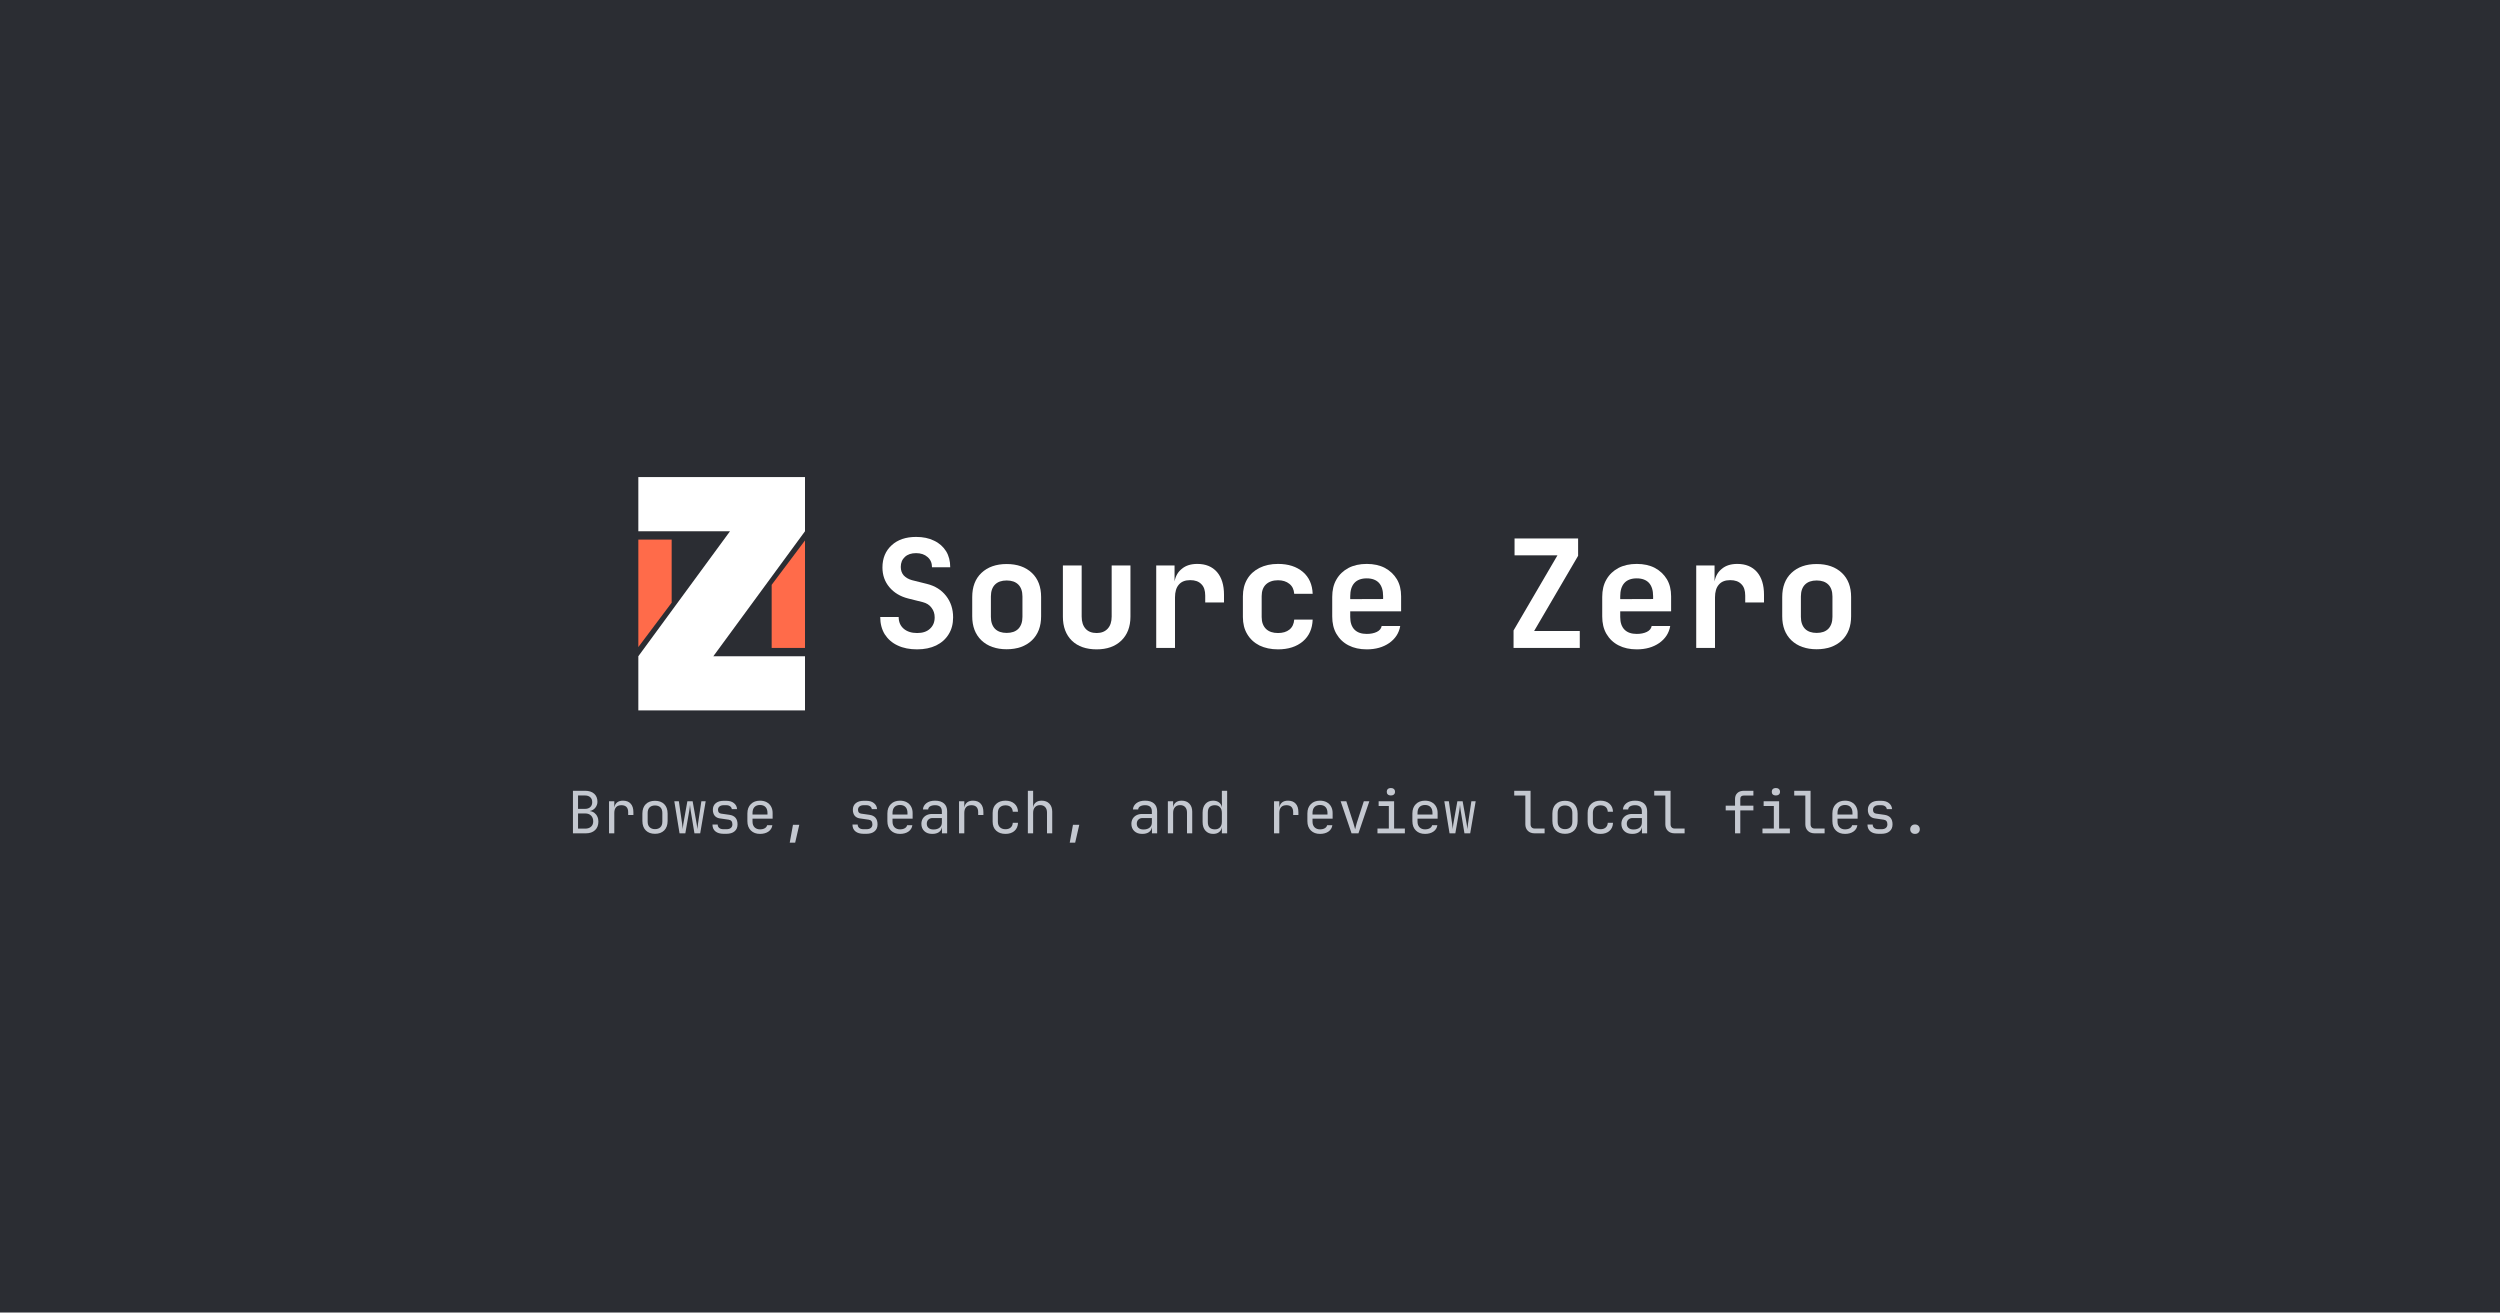
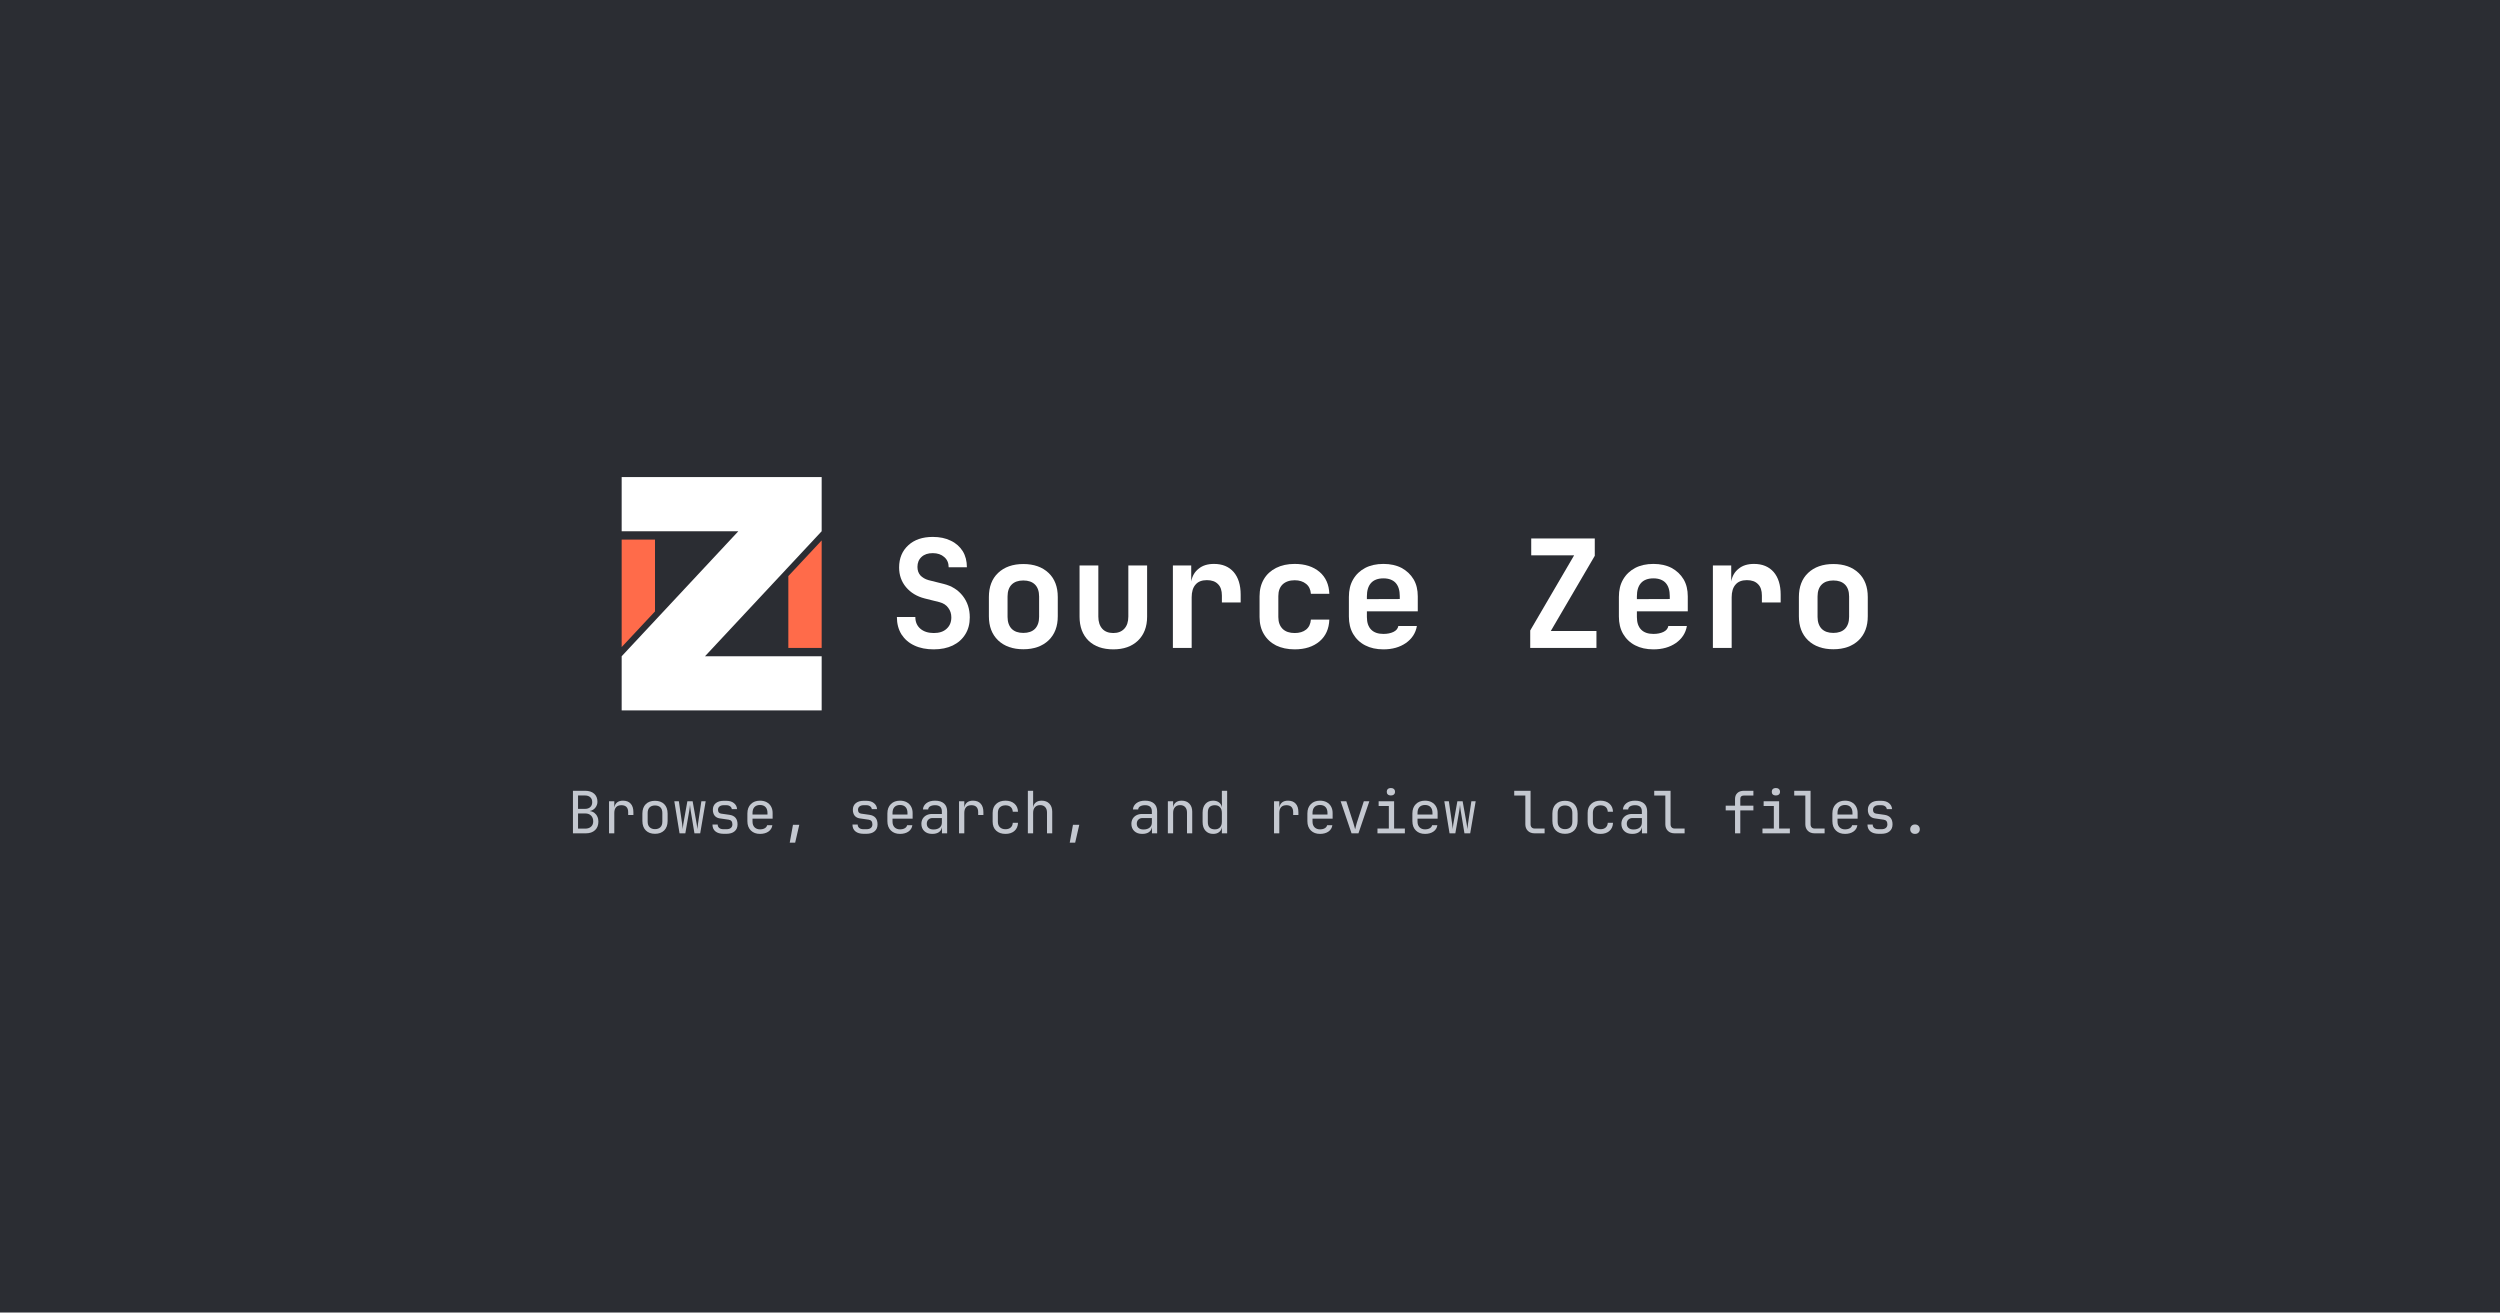
<svg xmlns="http://www.w3.org/2000/svg" viewBox="0 0 1200 630" width="1200" height="630">
  <rect width="1200" height="630" fill="#2b2d33" />
  <g transform="translate(282.4 221) scale(4)">
-     <path fill="#ffffff" d="M6 2H26V8.5L15 23.5H26V30H6V23.5L17 8.5H6z" />
-     <path fill="#ff6b4a" d="M6 9.5H10V17.07L6 22.4zM26 22.5H22V14.93L26 9.6z" />
+     <path fill="#ffffff" d="M4 2H28V8.5L14 23.5H28V30H4V23.5L18 8.5H4z" />
+     <path fill="#ff6b4a" d="M4 9.5H8V18.12L4 22.4zM28 22.5H24V13.88L28 9.6z" />
  </g>
-   <g fill="#ffffff" transform="translate(418.4 311) scale(0.5333333)">
+   <g fill="#ffffff" transform="translate(426.4 311) scale(0.5333333)">
    <path transform="translate(0)" d="M 40.9 1.3 C 34.3 1.3 28.4 0.2 23.4 -2.2 C 18.4 -4.5 14.6 -7.9 11.8 -12.2 C 9.1 -16.6 7.7 -21.8 7.7 -27.8 L 24.3 -27.8 C 24.3 -23.4 25.8 -19.9 28.8 -17.3 C 31.8 -14.7 35.9 -13.4 40.9 -13.4 C 45.8 -13.4 49.6 -14.6 52.4 -17.2 C 55.3 -19.8 56.7 -23.2 56.7 -27.5 C 56.7 -30.8 55.8 -33.6 53.9 -36.1 C 52.1 -38.6 49.5 -40.3 46 -41.2 L 32.8 -44.5 C 25.7 -46.3 20.1 -49.7 15.9 -54.7 C 11.8 -59.6 9.7 -65.5 9.7 -72.4 C 9.7 -80.7 12.5 -87.4 18 -92.4 C 23.4 -97.4 30.8 -99.9 40 -99.9 C 46.2 -99.9 51.6 -98.8 56.2 -96.5 C 60.9 -94.3 64.4 -91.1 67 -87 C 69.5 -82.9 70.7 -78.1 70.7 -72.6 L 54.3 -72.6 C 54.3 -76.4 53 -79.5 50.3 -81.8 C 47.7 -84.1 44.3 -85.3 40 -85.3 C 35.7 -85.3 32.4 -84.2 29.9 -81.9 C 27.4 -79.6 26.2 -76.6 26.2 -72.9 C 26.2 -69.8 27.1 -67.3 28.8 -65.3 C 30.6 -63.4 33 -61.9 36.2 -61 L 49.8 -57.6 C 57.1 -55.8 62.8 -52.2 67 -46.8 C 71.2 -41.4 73.3 -35 73.3 -27.5 C 73.3 -21.7 72 -16.6 69.3 -12.3 C 66.7 -8 62.9 -4.6 58 -2.2 C 53.2 0.1 47.5 1.3 40.9 1.3 Z M 40.9 1.3" />
    <path transform="translate(81)" d="M 40.5 1.2 C 31 1.2 23.4 -1.5 17.8 -6.8 C 12.2 -12.2 9.5 -19.4 9.5 -28.5 L 9.5 -45.8 C 9.5 -54.9 12.2 -62.2 17.8 -67.5 C 23.4 -72.8 31 -75.5 40.5 -75.5 C 50 -75.5 57.6 -72.8 63.2 -67.5 C 68.8 -62.2 71.5 -54.9 71.5 -45.8 L 71.5 -28.5 C 71.5 -19.4 68.8 -12.2 63.2 -6.8 C 57.6 -1.5 50 1.2 40.5 1.2 Z M 40.5 -13.5 C 45 -13.5 48.5 -14.7 51 -17.2 C 53.4 -19.7 54.7 -23.3 54.7 -27.9 L 54.7 -46.3 C 54.7 -51 53.4 -54.6 51 -57 C 48.5 -59.5 45 -60.7 40.5 -60.7 C 36 -60.7 32.5 -59.5 30 -57 C 27.6 -54.6 26.3 -51 26.3 -46.3 L 26.3 -27.9 C 26.3 -23.3 27.6 -19.7 30 -17.2 C 32.5 -14.7 36 -13.5 40.5 -13.5 Z M 40.5 -13.5" />
    <path transform="translate(162)" d="M 40.5 1.3 C 31.1 1.3 23.6 -1.3 18.2 -6.5 C 12.8 -11.8 10.1 -19 10.1 -28.1 L 10.1 -74.2 L 27 -74.2 L 27 -28.2 C 27 -23.5 28.2 -19.9 30.5 -17.3 C 32.8 -14.7 36.2 -13.4 40.5 -13.4 C 44.7 -13.4 48 -14.7 50.4 -17.3 C 52.8 -19.9 54 -23.5 54 -28.2 L 54 -74.2 L 70.9 -74.2 L 70.9 -28.1 C 70.9 -19 68.1 -11.8 62.6 -6.5 C 57.1 -1.3 49.8 1.3 40.5 1.3 Z M 40.5 1.3" />
    <path transform="translate(243)" d="M 13.1 0 L 13.1 -74.2 L 29.6 -74.2 L 29.6 -59.8 C 30.5 -64.7 32.7 -68.5 36.3 -71.3 C 39.8 -74.2 44.4 -75.6 50.1 -75.6 C 57.6 -75.6 63.5 -73.2 67.8 -68.3 C 72 -63.4 74.1 -56.6 74.1 -47.9 L 74.1 -40.9 L 57.2 -40.9 L 57.2 -47.1 C 57.2 -51.6 56.1 -55.1 53.7 -57.4 C 51.4 -59.8 48.1 -61 43.7 -61 C 39.2 -61 35.8 -59.7 33.5 -57 C 31.1 -54.3 30 -50.4 30 -45.5 L 30 0 Z M 13.1 0" />
    <path transform="translate(324)" d="M 41.7 1.3 C 35.3 1.3 29.8 0.1 25 -2.2 C 20.3 -4.6 16.6 -8 14 -12.4 C 11.4 -16.7 10.1 -21.9 10.1 -27.8 L 10.1 -46.4 C 10.1 -52.4 11.4 -57.5 14 -61.9 C 16.6 -66.3 20.3 -69.6 25 -72 C 29.8 -74.4 35.3 -75.6 41.7 -75.6 C 51 -75.6 58.4 -73.2 64.1 -68.4 C 69.7 -63.6 72.6 -57 72.9 -48.7 L 56.3 -48.7 C 56 -52.6 54.6 -55.6 51.9 -57.7 C 49.3 -59.8 45.9 -60.9 41.7 -60.9 C 37.1 -60.9 33.5 -59.6 30.9 -57.2 C 28.3 -54.7 27 -51.2 27 -46.6 L 27 -27.8 C 27 -23.2 28.3 -19.7 30.9 -17.1 C 33.5 -14.6 37.1 -13.4 41.7 -13.4 C 45.9 -13.4 49.4 -14.4 52 -16.5 C 54.6 -18.6 56 -21.6 56.3 -25.5 L 72.9 -25.5 C 72.6 -17.2 69.7 -10.7 64.1 -5.9 C 58.4 -1.1 51 1.3 41.7 1.3 Z M 41.7 1.3" />
    <path transform="translate(405)" d="M 40.6 1.3 C 34.3 1.3 28.8 0.1 24.2 -2.3 C 19.5 -4.7 15.9 -8.2 13.3 -12.6 C 10.7 -17.1 9.5 -22.3 9.5 -28.3 L 9.5 -45.9 C 9.5 -51.9 10.7 -57.2 13.3 -61.6 C 15.9 -66.1 19.5 -69.5 24.2 -72 C 28.8 -74.4 34.3 -75.6 40.6 -75.6 C 46.8 -75.6 52.3 -74.4 56.9 -72 C 61.5 -69.5 65.1 -66.1 67.7 -61.8 C 70.3 -57.4 71.5 -52.3 71.5 -46.4 L 71.5 -32.9 L 25.7 -32.9 L 25.7 -27.8 C 25.7 -22.8 27 -19 29.6 -16.4 C 32.2 -13.8 35.9 -12.6 40.6 -12.6 C 44.1 -12.6 47.1 -13.2 49.6 -14.4 C 52.1 -15.6 53.6 -17.4 54 -19.7 L 70.7 -19.7 C 69.6 -13.3 66.2 -8.2 60.8 -4.4 C 55.3 -0.6 48.6 1.3 40.6 1.3 Z M 25.7 -46.4 L 25.7 -43.9 L 55.3 -44 L 55.3 -46.6 C 55.3 -51.7 54.1 -55.7 51.6 -58.5 C 49.1 -61.2 45.4 -62.6 40.6 -62.6 C 35.7 -62.6 31.9 -61.2 29.4 -58.4 C 26.9 -55.6 25.7 -51.6 25.7 -46.4 Z M 25.7 -46.4" />
    <path transform="translate(486)" d="" />
    <path transform="translate(567)" d="M 10.7 0 L 10.7 -15.7 L 50.2 -83.3 L 11.6 -83.3 L 11.6 -98.5 L 68.8 -98.5 L 68.8 -82.9 L 29.2 -15.2 L 70.3 -15.2 L 70.3 0 Z M 10.7 0" />
    <path transform="translate(648)" d="M 40.6 1.3 C 34.3 1.3 28.8 0.1 24.2 -2.3 C 19.5 -4.7 15.9 -8.2 13.3 -12.6 C 10.7 -17.1 9.5 -22.3 9.5 -28.3 L 9.5 -45.9 C 9.5 -51.9 10.7 -57.2 13.3 -61.6 C 15.9 -66.1 19.5 -69.5 24.2 -72 C 28.8 -74.4 34.3 -75.6 40.6 -75.6 C 46.8 -75.6 52.3 -74.4 56.9 -72 C 61.5 -69.5 65.1 -66.1 67.7 -61.8 C 70.3 -57.4 71.5 -52.3 71.5 -46.4 L 71.5 -32.9 L 25.7 -32.9 L 25.7 -27.8 C 25.7 -22.8 27 -19 29.6 -16.4 C 32.2 -13.8 35.9 -12.6 40.6 -12.6 C 44.1 -12.6 47.1 -13.2 49.6 -14.4 C 52.1 -15.6 53.6 -17.4 54 -19.7 L 70.7 -19.7 C 69.6 -13.3 66.2 -8.2 60.8 -4.4 C 55.3 -0.6 48.6 1.3 40.6 1.3 Z M 25.7 -46.4 L 25.7 -43.9 L 55.3 -44 L 55.3 -46.6 C 55.3 -51.7 54.1 -55.7 51.6 -58.5 C 49.1 -61.2 45.4 -62.6 40.6 -62.6 C 35.7 -62.6 31.9 -61.2 29.4 -58.4 C 26.9 -55.6 25.7 -51.6 25.7 -46.4 Z M 25.7 -46.4" />
    <path transform="translate(729)" d="M 13.1 0 L 13.1 -74.2 L 29.6 -74.2 L 29.6 -59.8 C 30.5 -64.7 32.7 -68.5 36.3 -71.3 C 39.8 -74.2 44.4 -75.6 50.1 -75.6 C 57.6 -75.6 63.5 -73.2 67.8 -68.3 C 72 -63.4 74.1 -56.6 74.1 -47.9 L 74.1 -40.9 L 57.2 -40.9 L 57.2 -47.1 C 57.2 -51.6 56.1 -55.1 53.7 -57.4 C 51.4 -59.8 48.1 -61 43.7 -61 C 39.2 -61 35.8 -59.7 33.5 -57 C 31.1 -54.3 30 -50.4 30 -45.5 L 30 0 Z M 13.1 0" />
    <path transform="translate(810)" d="M 40.5 1.2 C 31 1.2 23.4 -1.5 17.8 -6.8 C 12.2 -12.2 9.5 -19.4 9.5 -28.5 L 9.5 -45.8 C 9.5 -54.9 12.2 -62.2 17.8 -67.5 C 23.4 -72.8 31 -75.5 40.5 -75.5 C 50 -75.5 57.6 -72.8 63.2 -67.5 C 68.8 -62.2 71.5 -54.9 71.5 -45.8 L 71.5 -28.5 C 71.5 -19.4 68.8 -12.2 63.2 -6.8 C 57.6 -1.5 50 1.2 40.5 1.2 Z M 40.5 -13.5 C 45 -13.5 48.5 -14.7 51 -17.2 C 53.4 -19.7 54.7 -23.3 54.7 -27.9 L 54.7 -46.3 C 54.7 -51 53.4 -54.6 51 -57 C 48.5 -59.5 45 -60.7 40.5 -60.7 C 36 -60.7 32.5 -59.5 30 -57 C 27.6 -54.6 26.3 -51 26.3 -46.3 L 26.3 -27.9 C 26.3 -23.3 27.6 -19.7 30 -17.2 C 32.5 -14.7 36 -13.5 40.5 -13.5 Z M 40.5 -13.5" />
  </g>
  <g fill="#c4c8d0" transform="translate(272.4 400) scale(0.2074074)">
    <path transform="translate(0)" d="M 12.6 0 L 12.6 -98.5 L 40.5 -98.5 C 49.5 -98.5 56.5 -96.3 61.6 -91.8 C 66.7 -87.3 69.3 -81 69.3 -73 C 69.3 -68 67.6 -63.4 64.5 -59.4 C 61.3 -55.3 57.1 -52.8 52 -51.8 L 52 -51.4 C 55.8 -51 59.2 -49.6 62.2 -47.4 C 65.1 -45.1 67.4 -42.3 69 -38.8 C 70.7 -35.3 71.5 -31.5 71.5 -27.4 C 71.5 -18.9 69 -12.3 63.8 -7.4 C 58.6 -2.5 51.5 0 42.5 0 Z M 24.4 -56.6 L 40.4 -56.6 C 45.6 -56.6 49.7 -58 52.7 -60.7 C 55.7 -63.5 57.2 -67.3 57.2 -72.1 C 57.2 -76.9 55.8 -80.6 52.8 -83.4 C 49.8 -86.2 45.7 -87.6 40.5 -87.6 L 24.4 -87.6 Z M 24.4 -10.9 L 41.2 -10.9 C 46.8 -10.9 51.3 -12.4 54.6 -15.5 C 57.9 -18.5 59.5 -22.6 59.5 -27.8 C 59.5 -33.2 57.9 -37.6 54.6 -41 C 51.3 -44.3 46.8 -46 41.2 -46 L 24.4 -46 Z M 24.4 -10.9" />
    <path transform="translate(81)" d="M 15.1 0 L 15.1 -74.2 L 27.3 -74.2 L 27.3 -60.1 L 27.5 -60.1 C 28.2 -64.8 30.2 -68.6 33.6 -71.4 C 37 -74.2 41.6 -75.6 47.4 -75.6 C 55.1 -75.6 61.1 -73.3 65.3 -68.6 C 69.5 -64 71.5 -57.4 71.5 -48.9 L 71.5 -42.5 L 59.4 -42.5 L 59.4 -48.9 C 59.4 -59.7 54.1 -65.1 43.6 -65.1 C 38.3 -65.1 34.2 -63.5 31.5 -60.5 C 28.7 -57.4 27.3 -53 27.3 -47.2 L 27.3 0 Z M 15.1 0" />
    <path transform="translate(162)" d="M 40.5 1.1 C 31.6 1.1 24.5 -1.5 19.2 -6.7 C 14 -12 11.3 -19.3 11.3 -28.6 L 11.3 -45.6 C 11.3 -55.1 14 -62.4 19.2 -67.6 C 24.4 -72.7 31.5 -75.3 40.5 -75.3 C 49.5 -75.3 56.6 -72.7 61.8 -67.6 C 67 -62.4 69.7 -55.1 69.7 -45.6 L 69.7 -28.6 C 69.7 -19.3 67 -12 61.8 -6.7 C 56.5 -1.5 49.4 1.1 40.5 1.1 Z M 40.5 -9.7 C 45.8 -9.7 50 -11.2 53 -14.2 C 56 -17.1 57.5 -21.5 57.5 -27.3 L 57.5 -47 C 57.5 -52.7 56 -57.1 53 -60.1 C 50 -63 45.8 -64.5 40.5 -64.5 C 35.3 -64.5 31.1 -63 28.1 -60.1 C 25 -57.1 23.5 -52.7 23.5 -47 L 23.5 -27.3 C 23.5 -21.5 25 -17.1 28.1 -14.2 C 31.1 -11.2 35.3 -9.7 40.5 -9.7 Z M 40.5 -9.7" />
    <path transform="translate(243)" d="M 16.3 0 L 4.2 -74.2 L 14.7 -74.2 L 22.3 -21.9 C 22.6 -19.9 22.8 -17.7 23.1 -15.3 C 23.3 -12.9 23.5 -11 23.6 -9.5 C 23.8 -11 24 -12.9 24.2 -15.3 C 24.4 -17.7 24.7 -19.9 25.1 -21.9 L 34.4 -74.2 L 46.6 -74.2 L 55.9 -21.9 C 56.3 -19.9 56.6 -17.7 56.9 -15.3 C 57.2 -12.9 57.4 -11 57.5 -9.5 C 57.7 -11 57.9 -12.9 58.2 -15.3 C 58.5 -17.7 58.7 -19.9 59 -21.9 L 66.8 -74.2 L 76.8 -74.2 L 64.1 0 L 50.8 0 L 42.3 -51.3 C 41.9 -53.8 41.6 -56.5 41.2 -59.3 C 40.9 -62.2 40.7 -64.3 40.5 -65.9 C 40.4 -64.3 40.2 -62.2 39.8 -59.3 C 39.5 -56.5 39.1 -53.8 38.6 -51.3 L 29.7 0 Z M 16.3 0" />
    <path transform="translate(324)" d="M 37.5 1.1 C 29.3 1.1 22.8 -0.8 18.3 -4.5 C 13.7 -8.3 11.5 -13.5 11.5 -20.4 L 23.6 -20.4 C 23.6 -17 24.8 -14.3 27.3 -12.3 C 29.7 -10.4 33.1 -9.5 37.5 -9.5 L 43.5 -9.5 C 48 -9.5 51.5 -10.4 53.9 -12.4 C 56.4 -14.4 57.6 -17.2 57.6 -20.8 C 57.6 -27.2 54.7 -30.8 48.9 -31.6 L 28.3 -34.6 C 23.3 -35.3 19.4 -37.4 16.6 -40.8 C 13.8 -44.3 12.4 -48.9 12.4 -54.5 C 12.4 -61 14.6 -66.1 19.1 -69.8 C 23.6 -73.5 29.7 -75.3 37.5 -75.3 L 43.5 -75.3 C 50.7 -75.3 56.5 -73.6 61.1 -70 C 65.6 -66.4 68.1 -61.8 68.4 -56 L 56.2 -56 C 56 -58.6 54.7 -60.8 52.4 -62.5 C 50.1 -64.2 47.2 -65.1 43.5 -65.1 L 37.5 -65.1 C 33.4 -65.1 30.1 -64.1 27.8 -62.2 C 25.5 -60.3 24.3 -57.8 24.3 -54.5 C 24.3 -49.3 26.7 -46.3 31.5 -45.6 L 50.6 -42.9 C 63.2 -41.1 69.5 -33.8 69.5 -20.8 C 69.5 -13.9 67.3 -8.5 62.7 -4.7 C 58.2 -0.8 51.8 1.1 43.5 1.1 Z M 37.5 1.1" />
    <path transform="translate(405)" d="M 40.5 1.3 C 31.8 1.3 24.7 -1.3 19.4 -6.5 C 14 -11.8 11.3 -19.1 11.3 -28.3 L 11.3 -45.9 C 11.3 -55.2 14 -62.4 19.4 -67.7 C 24.7 -73 31.8 -75.6 40.5 -75.6 C 46.4 -75.6 51.5 -74.4 55.8 -72.1 C 60.2 -69.7 63.6 -66.5 66 -62.2 C 68.4 -58 69.7 -53 69.7 -47.2 L 69.7 -34 L 23.2 -34 L 23.2 -27 C 23.2 -21.5 24.8 -17.2 27.9 -14 C 31.1 -10.8 35.3 -9.2 40.5 -9.2 C 45 -9.2 48.7 -10.1 51.6 -11.8 C 54.6 -13.6 56.3 -15.9 57 -18.9 L 69.1 -18.9 C 68.3 -12.7 65.3 -7.8 60.1 -4.1 C 54.9 -0.5 48.3 1.3 40.5 1.3 Z M 23.2 -43.5 L 57.8 -43.5 L 57.8 -47.2 C 57.8 -53.1 56.3 -57.6 53.3 -60.8 C 50.2 -64 46 -65.6 40.5 -65.6 C 35 -65.6 30.8 -64 27.7 -60.8 C 24.7 -57.6 23.2 -53.1 23.2 -47.2 Z M 23.2 -43.5" />
    <path transform="translate(486)" d="M 28.3 21.6 L 35.8 -19.7 L 50.4 -19.7 L 40.9 21.6 Z M 28.3 21.6" />
    <path transform="translate(567)" d="" />
    <path transform="translate(648)" d="M 37.5 1.1 C 29.3 1.1 22.8 -0.8 18.3 -4.5 C 13.7 -8.3 11.5 -13.5 11.5 -20.4 L 23.6 -20.4 C 23.6 -17 24.8 -14.3 27.3 -12.3 C 29.7 -10.4 33.1 -9.5 37.5 -9.5 L 43.5 -9.5 C 48 -9.5 51.5 -10.4 53.9 -12.4 C 56.4 -14.4 57.6 -17.2 57.6 -20.8 C 57.6 -27.2 54.7 -30.8 48.9 -31.6 L 28.3 -34.6 C 23.3 -35.3 19.4 -37.4 16.6 -40.8 C 13.8 -44.3 12.4 -48.9 12.4 -54.5 C 12.4 -61 14.6 -66.1 19.1 -69.8 C 23.6 -73.5 29.7 -75.3 37.5 -75.3 L 43.5 -75.3 C 50.7 -75.3 56.5 -73.6 61.1 -70 C 65.6 -66.4 68.1 -61.8 68.4 -56 L 56.2 -56 C 56 -58.6 54.7 -60.8 52.4 -62.5 C 50.1 -64.2 47.2 -65.1 43.5 -65.1 L 37.5 -65.1 C 33.4 -65.1 30.1 -64.1 27.8 -62.2 C 25.5 -60.3 24.3 -57.8 24.3 -54.5 C 24.3 -49.3 26.7 -46.3 31.5 -45.6 L 50.6 -42.9 C 63.2 -41.1 69.5 -33.8 69.5 -20.8 C 69.5 -13.9 67.3 -8.5 62.7 -4.7 C 58.2 -0.8 51.8 1.1 43.5 1.1 Z M 37.5 1.1" />
    <path transform="translate(729)" d="M 40.5 1.3 C 31.8 1.3 24.7 -1.3 19.4 -6.5 C 14 -11.8 11.3 -19.1 11.3 -28.3 L 11.3 -45.9 C 11.3 -55.2 14 -62.4 19.4 -67.7 C 24.7 -73 31.8 -75.6 40.5 -75.6 C 46.4 -75.6 51.5 -74.4 55.8 -72.1 C 60.2 -69.7 63.6 -66.5 66 -62.2 C 68.4 -58 69.7 -53 69.7 -47.2 L 69.7 -34 L 23.2 -34 L 23.2 -27 C 23.2 -21.5 24.8 -17.2 27.9 -14 C 31.1 -10.8 35.3 -9.2 40.5 -9.2 C 45 -9.2 48.7 -10.1 51.6 -11.8 C 54.6 -13.6 56.3 -15.9 57 -18.9 L 69.1 -18.9 C 68.3 -12.7 65.3 -7.8 60.1 -4.1 C 54.9 -0.5 48.3 1.3 40.5 1.3 Z M 23.2 -43.5 L 57.8 -43.5 L 57.8 -47.2 C 57.8 -53.1 56.3 -57.6 53.3 -60.8 C 50.2 -64 46 -65.6 40.5 -65.6 C 35 -65.6 30.8 -64 27.7 -60.8 C 24.7 -57.6 23.2 -53.1 23.2 -47.2 Z M 23.2 -43.5" />
    <path transform="translate(810)" d="M 34 1.3 C 26.4 1.3 20.3 -0.8 15.8 -5.1 C 11.3 -9.3 9 -14.9 9 -21.9 C 9 -26.5 10.1 -30.5 12.1 -33.9 C 14.2 -37.3 17.1 -40 20.8 -41.9 C 24.5 -43.8 28.7 -44.8 33.5 -44.8 L 56.4 -44.8 L 56.4 -50.6 C 56.4 -60.2 51.2 -65.1 40.6 -65.1 C 36 -65.1 32.2 -64.2 29.3 -62.5 C 26.4 -60.8 24.9 -58.4 24.7 -55.3 L 12.6 -55.3 C 13 -61.2 15.7 -66 20.7 -69.9 C 25.7 -73.7 32.4 -75.6 40.6 -75.6 C 49.6 -75.6 56.5 -73.4 61.4 -69.1 C 66.2 -64.8 68.6 -58.8 68.6 -51 L 68.6 0 L 56.6 0 L 56.6 -13.5 L 56.3 -13.5 C 55.6 -8.9 53.3 -5.3 49.4 -2.6 C 45.5 0 40.4 1.3 34 1.3 Z M 37 -8.9 C 42.9 -8.9 47.7 -10.3 51.2 -13.2 C 54.7 -16.1 56.4 -20 56.4 -25 L 56.4 -35.4 L 34.8 -35.4 C 30.9 -35.4 27.6 -34.2 25.2 -31.8 C 22.7 -29.4 21.5 -26.2 21.5 -22.3 C 21.5 -18.1 22.8 -14.9 25.6 -12.5 C 28.3 -10.1 32.1 -8.9 37 -8.9 Z M 37 -8.9" />
    <path transform="translate(891)" d="M 15.1 0 L 15.1 -74.2 L 27.3 -74.2 L 27.3 -60.1 L 27.5 -60.1 C 28.2 -64.8 30.2 -68.6 33.6 -71.4 C 37 -74.2 41.6 -75.6 47.4 -75.6 C 55.1 -75.6 61.1 -73.3 65.3 -68.6 C 69.5 -64 71.5 -57.4 71.5 -48.9 L 71.5 -42.5 L 59.4 -42.5 L 59.4 -48.9 C 59.4 -59.7 54.1 -65.1 43.6 -65.1 C 38.3 -65.1 34.2 -63.5 31.5 -60.5 C 28.7 -57.4 27.3 -53 27.3 -47.2 L 27.3 0 Z M 15.1 0" />
    <path transform="translate(972)" d="M 41.6 1.3 C 32.6 1.3 25.4 -1.2 20 -6.2 C 14.6 -11.2 11.9 -18.2 11.9 -27 L 11.9 -47.2 C 11.9 -56.1 14.6 -63 20 -68 C 25.4 -73.1 32.6 -75.6 41.6 -75.6 C 50.1 -75.6 57 -73.3 62.3 -68.7 C 67.6 -64.1 70.3 -57.9 70.6 -50 L 58.5 -50 C 58.2 -54.7 56.6 -58.4 53.6 -61 C 50.6 -63.5 46.6 -64.8 41.6 -64.8 C 36.3 -64.8 32 -63.3 28.8 -60.3 C 25.6 -57.3 24 -53 24 -47.4 L 24 -27 C 24 -21.4 25.6 -17.1 28.8 -14 C 32 -11 36.3 -9.5 41.6 -9.5 C 46.6 -9.5 50.6 -10.8 53.6 -13.4 C 56.6 -16 58.2 -19.6 58.5 -24.3 L 70.6 -24.3 C 70.3 -16.4 67.6 -10.1 62.3 -5.5 C 57 -0.9 50.1 1.3 41.6 1.3 Z M 41.6 1.3" />
    <path transform="translate(1053)" d="M 12.4 0 L 12.4 -98.5 L 24.6 -98.5 L 24.6 -60.1 L 24.7 -60.1 C 25.3 -65 27.4 -68.8 30.8 -71.5 C 34.2 -74.2 38.7 -75.6 44.4 -75.6 C 51.9 -75.6 57.8 -73.3 62.2 -68.7 C 66.6 -64.1 68.8 -57.9 68.8 -50 L 68.8 0 L 56.7 0 L 56.7 -47.9 C 56.7 -53.5 55.3 -57.8 52.4 -60.8 C 49.6 -63.8 45.8 -65.3 40.9 -65.3 C 35.9 -65.3 31.9 -63.8 29 -60.6 C 26 -57.5 24.6 -53 24.6 -47.2 L 24.6 0 Z M 12.4 0" />
    <path transform="translate(1134)" d="M 28.3 21.6 L 35.8 -19.7 L 50.4 -19.7 L 40.9 21.6 Z M 28.3 21.6" />
    <path transform="translate(1215)" d="" />
    <path transform="translate(1296)" d="M 34 1.3 C 26.4 1.3 20.3 -0.8 15.8 -5.1 C 11.3 -9.3 9 -14.9 9 -21.9 C 9 -26.5 10.1 -30.5 12.1 -33.9 C 14.2 -37.3 17.1 -40 20.8 -41.9 C 24.5 -43.8 28.7 -44.8 33.5 -44.8 L 56.4 -44.8 L 56.4 -50.6 C 56.4 -60.2 51.2 -65.1 40.6 -65.1 C 36 -65.1 32.2 -64.2 29.3 -62.5 C 26.4 -60.8 24.9 -58.4 24.7 -55.3 L 12.6 -55.3 C 13 -61.2 15.7 -66 20.7 -69.9 C 25.7 -73.7 32.4 -75.6 40.6 -75.6 C 49.6 -75.6 56.5 -73.4 61.4 -69.1 C 66.2 -64.8 68.6 -58.8 68.6 -51 L 68.6 0 L 56.6 0 L 56.6 -13.5 L 56.3 -13.5 C 55.6 -8.9 53.3 -5.3 49.4 -2.6 C 45.5 0 40.4 1.3 34 1.3 Z M 37 -8.9 C 42.9 -8.9 47.7 -10.3 51.2 -13.2 C 54.7 -16.1 56.4 -20 56.4 -25 L 56.4 -35.4 L 34.8 -35.4 C 30.9 -35.4 27.6 -34.2 25.2 -31.8 C 22.7 -29.4 21.5 -26.2 21.5 -22.3 C 21.5 -18.1 22.8 -14.9 25.6 -12.5 C 28.3 -10.1 32.1 -8.9 37 -8.9 Z M 37 -8.9" />
    <path transform="translate(1377)" d="M 12.4 0 L 12.4 -74.2 L 24.6 -74.2 L 24.6 -60.1 L 24.7 -60.1 C 25.3 -65 27.4 -68.8 30.8 -71.5 C 34.2 -74.2 38.7 -75.6 44.4 -75.6 C 51.9 -75.6 57.8 -73.3 62.2 -68.7 C 66.6 -64.1 68.8 -57.9 68.8 -50 L 68.8 0 L 56.7 0 L 56.7 -47.8 C 56.7 -53.5 55.3 -57.8 52.4 -60.8 C 49.6 -63.8 45.8 -65.3 40.9 -65.3 C 35.9 -65.3 31.9 -63.8 29 -60.6 C 26 -57.5 24.6 -53 24.6 -47.2 L 24.6 0 Z M 12.4 0" />
    <path transform="translate(1458)" d="M 36.2 1.3 C 28.8 1.3 22.9 -1.1 18.4 -6.1 C 14 -11 11.8 -17.7 11.8 -26.2 L 11.8 -47.9 C 11.8 -56.5 14 -63.2 18.4 -68.2 C 22.8 -73.1 28.7 -75.6 36.2 -75.6 C 41.8 -75.6 46.4 -74.2 50 -71.4 C 53.7 -68.6 55.8 -64.8 56.6 -60.1 L 56.7 -60.1 L 56.4 -77 L 56.4 -98.5 L 68.6 -98.5 L 68.6 0 L 56.4 0 L 56.4 -14.2 L 56.3 -14.2 C 55.7 -9.3 53.5 -5.5 49.9 -2.8 C 46.3 0 41.8 1.3 36.2 1.3 Z M 40.2 -9.2 C 45.3 -9.2 49.2 -10.8 52.1 -13.9 C 55 -17.1 56.4 -21.4 56.4 -27 L 56.4 -47.2 C 56.4 -52.8 55 -57.2 52.1 -60.3 C 49.2 -63.5 45.3 -65.1 40.2 -65.1 C 35.1 -65.1 31.1 -63.7 28.2 -61.1 C 25.3 -58.4 23.9 -54 23.9 -47.9 L 23.9 -26.3 C 23.9 -20.3 25.3 -15.9 28.2 -13.2 C 31.1 -10.5 35.1 -9.2 40.2 -9.2 Z M 40.2 -9.2" />
    <path transform="translate(1539)" d="" />
    <path transform="translate(1620)" d="M 15.1 0 L 15.1 -74.2 L 27.3 -74.2 L 27.3 -60.1 L 27.5 -60.1 C 28.2 -64.8 30.2 -68.6 33.6 -71.4 C 37 -74.2 41.6 -75.6 47.4 -75.6 C 55.1 -75.6 61.1 -73.3 65.3 -68.6 C 69.5 -64 71.5 -57.4 71.5 -48.9 L 71.5 -42.5 L 59.4 -42.5 L 59.4 -48.9 C 59.4 -59.7 54.1 -65.1 43.6 -65.1 C 38.3 -65.1 34.2 -63.5 31.5 -60.5 C 28.7 -57.4 27.3 -53 27.3 -47.2 L 27.3 0 Z M 15.1 0" />
    <path transform="translate(1701)" d="M 40.5 1.3 C 31.8 1.3 24.7 -1.3 19.4 -6.5 C 14 -11.8 11.3 -19.1 11.3 -28.3 L 11.3 -45.9 C 11.3 -55.2 14 -62.4 19.4 -67.7 C 24.7 -73 31.8 -75.6 40.5 -75.6 C 46.4 -75.6 51.5 -74.4 55.8 -72.1 C 60.2 -69.7 63.6 -66.5 66 -62.2 C 68.4 -58 69.7 -53 69.7 -47.2 L 69.7 -34 L 23.2 -34 L 23.2 -27 C 23.2 -21.5 24.8 -17.2 27.9 -14 C 31.1 -10.8 35.3 -9.2 40.5 -9.2 C 45 -9.2 48.7 -10.1 51.6 -11.8 C 54.6 -13.6 56.3 -15.9 57 -18.9 L 69.1 -18.9 C 68.3 -12.7 65.3 -7.8 60.1 -4.1 C 54.9 -0.5 48.3 1.3 40.5 1.3 Z M 23.2 -43.5 L 57.8 -43.5 L 57.8 -47.2 C 57.8 -53.1 56.3 -57.6 53.3 -60.8 C 50.2 -64 46 -65.6 40.5 -65.6 C 35 -65.6 30.8 -64 27.7 -60.8 C 24.7 -57.6 23.2 -53.1 23.2 -47.2 Z M 23.2 -43.5" />
    <path transform="translate(1782)" d="M 32.5 0 L 7.3 -74.2 L 20.4 -74.2 L 36.6 -24.3 C 37.6 -21.3 38.4 -18.5 39.1 -15.7 C 39.9 -13 40.4 -10.8 40.8 -9.3 C 41.2 -10.8 41.8 -13 42.4 -15.7 C 43 -18.5 43.8 -21.3 44.7 -24.3 L 60.9 -74.2 L 73.7 -74.2 L 48.5 0 Z M 32.5 0" />
    <path transform="translate(1863)" d="M 11.5 0 L 11.5 -11.1 L 37.8 -11.1 L 37.8 -63.2 L 14.2 -63.2 L 14.2 -74.2 L 50 -74.2 L 50 -11.1 L 74.9 -11.1 L 74.9 0 Z M 42.5 -87.6 C 39.6 -87.6 37.2 -88.4 35.5 -89.9 C 33.8 -91.4 33 -93.5 33 -96.1 C 33 -98.8 33.8 -101 35.5 -102.5 C 37.2 -104.1 39.6 -104.9 42.5 -104.9 C 45.5 -104.9 47.8 -104.1 49.5 -102.5 C 51.3 -101 52.1 -98.8 52.1 -96.1 C 52.1 -93.5 51.3 -91.4 49.5 -89.9 C 47.8 -88.4 45.5 -87.6 42.5 -87.6 Z M 42.5 -87.6" />
    <path transform="translate(1944)" d="M 40.5 1.3 C 31.8 1.3 24.7 -1.3 19.4 -6.5 C 14 -11.8 11.3 -19.1 11.3 -28.3 L 11.3 -45.9 C 11.3 -55.2 14 -62.4 19.4 -67.7 C 24.7 -73 31.8 -75.6 40.5 -75.6 C 46.4 -75.6 51.5 -74.4 55.8 -72.1 C 60.2 -69.7 63.6 -66.5 66 -62.2 C 68.4 -58 69.7 -53 69.7 -47.2 L 69.7 -34 L 23.2 -34 L 23.2 -27 C 23.2 -21.5 24.8 -17.2 27.9 -14 C 31.1 -10.8 35.3 -9.2 40.5 -9.2 C 45 -9.2 48.7 -10.1 51.6 -11.8 C 54.6 -13.6 56.3 -15.9 57 -18.9 L 69.1 -18.9 C 68.3 -12.7 65.3 -7.8 60.1 -4.1 C 54.9 -0.5 48.3 1.3 40.5 1.3 Z M 23.2 -43.5 L 57.8 -43.5 L 57.8 -47.2 C 57.8 -53.1 56.3 -57.6 53.3 -60.8 C 50.2 -64 46 -65.6 40.5 -65.6 C 35 -65.6 30.8 -64 27.7 -60.8 C 24.7 -57.6 23.2 -53.1 23.2 -47.2 Z M 23.2 -43.5" />
    <path transform="translate(2025)" d="M 16.3 0 L 4.2 -74.2 L 14.7 -74.2 L 22.3 -21.9 C 22.6 -19.9 22.8 -17.7 23.1 -15.3 C 23.3 -12.9 23.5 -11 23.6 -9.5 C 23.8 -11 24 -12.9 24.2 -15.3 C 24.4 -17.7 24.7 -19.9 25.1 -21.9 L 34.4 -74.2 L 46.6 -74.2 L 55.9 -21.9 C 56.3 -19.9 56.6 -17.7 56.9 -15.3 C 57.2 -12.9 57.4 -11 57.5 -9.5 C 57.7 -11 57.9 -12.9 58.2 -15.3 C 58.5 -17.7 58.7 -19.9 59 -21.9 L 66.8 -74.2 L 76.8 -74.2 L 64.1 0 L 50.8 0 L 42.3 -51.3 C 41.9 -53.8 41.6 -56.5 41.2 -59.3 C 40.9 -62.2 40.7 -64.3 40.5 -65.9 C 40.4 -64.3 40.2 -62.2 39.8 -59.3 C 39.5 -56.5 39.1 -53.8 38.6 -51.3 L 29.7 0 Z M 16.3 0" />
    <path transform="translate(2106)" d="" />
    <path transform="translate(2187)" d="M 51.3 0 C 44.7 0 39.5 -1.9 35.6 -5.7 C 31.7 -9.6 29.7 -14.6 29.7 -20.9 L 29.7 -87.5 L 4 -87.5 L 4 -98.5 L 41.8 -98.5 L 41.8 -20.9 C 41.8 -17.9 42.7 -15.4 44.4 -13.7 C 46.1 -11.9 48.4 -11.1 51.3 -11.1 L 74.3 -11.1 L 74.3 0 Z M 51.3 0" />
    <path transform="translate(2268)" d="M 40.5 1.1 C 31.6 1.1 24.5 -1.5 19.2 -6.7 C 14 -12 11.3 -19.3 11.3 -28.6 L 11.3 -45.6 C 11.3 -55.1 14 -62.4 19.2 -67.6 C 24.4 -72.7 31.5 -75.3 40.5 -75.3 C 49.5 -75.3 56.6 -72.7 61.8 -67.6 C 67 -62.4 69.7 -55.1 69.7 -45.6 L 69.7 -28.6 C 69.7 -19.3 67 -12 61.8 -6.7 C 56.5 -1.5 49.4 1.1 40.5 1.1 Z M 40.5 -9.7 C 45.8 -9.7 50 -11.2 53 -14.2 C 56 -17.1 57.5 -21.5 57.5 -27.3 L 57.5 -47 C 57.5 -52.7 56 -57.1 53 -60.1 C 50 -63 45.8 -64.5 40.5 -64.5 C 35.3 -64.5 31.1 -63 28.1 -60.1 C 25 -57.1 23.5 -52.7 23.5 -47 L 23.5 -27.3 C 23.5 -21.5 25 -17.1 28.1 -14.2 C 31.1 -11.2 35.3 -9.7 40.5 -9.7 Z M 40.5 -9.7" />
    <path transform="translate(2349)" d="M 41.6 1.3 C 32.6 1.3 25.4 -1.2 20 -6.2 C 14.6 -11.2 11.9 -18.2 11.9 -27 L 11.9 -47.2 C 11.9 -56.1 14.6 -63 20 -68 C 25.4 -73.1 32.6 -75.6 41.6 -75.6 C 50.1 -75.6 57 -73.3 62.3 -68.7 C 67.6 -64.1 70.3 -57.9 70.6 -50 L 58.5 -50 C 58.2 -54.7 56.6 -58.4 53.6 -61 C 50.6 -63.5 46.6 -64.8 41.6 -64.8 C 36.3 -64.8 32 -63.3 28.8 -60.3 C 25.6 -57.3 24 -53 24 -47.4 L 24 -27 C 24 -21.4 25.6 -17.1 28.8 -14 C 32 -11 36.3 -9.5 41.6 -9.5 C 46.6 -9.5 50.6 -10.8 53.6 -13.4 C 56.6 -16 58.2 -19.6 58.5 -24.3 L 70.6 -24.3 C 70.3 -16.4 67.6 -10.1 62.3 -5.5 C 57 -0.9 50.1 1.3 41.6 1.3 Z M 41.6 1.3" />
    <path transform="translate(2430)" d="M 34 1.3 C 26.4 1.3 20.3 -0.8 15.8 -5.1 C 11.3 -9.3 9 -14.9 9 -21.9 C 9 -26.5 10.1 -30.5 12.1 -33.9 C 14.2 -37.3 17.1 -40 20.8 -41.9 C 24.5 -43.8 28.7 -44.8 33.5 -44.8 L 56.4 -44.8 L 56.4 -50.6 C 56.4 -60.2 51.2 -65.1 40.6 -65.1 C 36 -65.1 32.2 -64.2 29.3 -62.5 C 26.4 -60.8 24.9 -58.4 24.7 -55.3 L 12.6 -55.3 C 13 -61.2 15.7 -66 20.7 -69.9 C 25.7 -73.7 32.4 -75.6 40.6 -75.6 C 49.6 -75.6 56.5 -73.4 61.4 -69.1 C 66.2 -64.8 68.6 -58.8 68.6 -51 L 68.6 0 L 56.6 0 L 56.6 -13.5 L 56.3 -13.5 C 55.6 -8.9 53.3 -5.3 49.4 -2.6 C 45.5 0 40.4 1.3 34 1.3 Z M 37 -8.9 C 42.9 -8.9 47.7 -10.3 51.2 -13.2 C 54.7 -16.1 56.4 -20 56.4 -25 L 56.4 -35.4 L 34.8 -35.4 C 30.9 -35.4 27.6 -34.2 25.2 -31.8 C 22.7 -29.4 21.5 -26.2 21.5 -22.3 C 21.5 -18.1 22.8 -14.9 25.6 -12.5 C 28.3 -10.1 32.1 -8.9 37 -8.9 Z M 37 -8.9" />
    <path transform="translate(2511)" d="M 51.3 0 C 44.7 0 39.5 -1.9 35.6 -5.7 C 31.7 -9.6 29.7 -14.6 29.7 -20.9 L 29.7 -87.5 L 4 -87.5 L 4 -98.5 L 41.8 -98.5 L 41.8 -20.9 C 41.8 -17.9 42.7 -15.4 44.4 -13.7 C 46.1 -11.9 48.4 -11.1 51.3 -11.1 L 74.3 -11.1 L 74.3 0 Z M 51.3 0" />
    <path transform="translate(2592)" d="" />
    <path transform="translate(2673)" d="M 29 0 L 29 -53.1 L 7.4 -53.1 L 7.4 -64.1 L 29 -64.1 L 29 -79.7 C 29 -85.5 30.9 -90.1 34.6 -93.5 C 38.3 -96.9 43.3 -98.5 49.8 -98.5 L 71.5 -98.5 L 71.5 -87.5 L 49.8 -87.5 C 44.1 -87.5 41.2 -84.9 41.2 -79.7 L 41.2 -64.1 L 71.5 -64.1 L 71.5 -53.1 L 41.2 -53.1 L 41.2 0 Z M 29 0" />
    <path transform="translate(2754)" d="M 11.5 0 L 11.5 -11.1 L 37.8 -11.1 L 37.8 -63.2 L 14.2 -63.2 L 14.2 -74.2 L 50 -74.2 L 50 -11.1 L 74.9 -11.1 L 74.9 0 Z M 42.5 -87.6 C 39.6 -87.6 37.2 -88.4 35.5 -89.9 C 33.8 -91.4 33 -93.5 33 -96.1 C 33 -98.8 33.8 -101 35.5 -102.5 C 37.2 -104.1 39.6 -104.9 42.5 -104.9 C 45.5 -104.9 47.8 -104.1 49.5 -102.5 C 51.3 -101 52.1 -98.8 52.1 -96.1 C 52.1 -93.5 51.3 -91.4 49.5 -89.9 C 47.8 -88.4 45.5 -87.6 42.5 -87.6 Z M 42.5 -87.6" />
    <path transform="translate(2835)" d="M 51.3 0 C 44.7 0 39.5 -1.9 35.6 -5.7 C 31.7 -9.6 29.7 -14.6 29.7 -20.9 L 29.7 -87.5 L 4 -87.5 L 4 -98.5 L 41.8 -98.5 L 41.8 -20.9 C 41.8 -17.9 42.7 -15.4 44.4 -13.7 C 46.1 -11.9 48.4 -11.1 51.3 -11.1 L 74.3 -11.1 L 74.3 0 Z M 51.3 0" />
    <path transform="translate(2916)" d="M 40.5 1.3 C 31.8 1.3 24.7 -1.3 19.4 -6.5 C 14 -11.8 11.3 -19.1 11.3 -28.3 L 11.3 -45.9 C 11.3 -55.2 14 -62.4 19.4 -67.7 C 24.7 -73 31.8 -75.6 40.5 -75.6 C 46.4 -75.6 51.5 -74.4 55.8 -72.1 C 60.2 -69.7 63.6 -66.5 66 -62.2 C 68.4 -58 69.7 -53 69.7 -47.2 L 69.7 -34 L 23.2 -34 L 23.2 -27 C 23.2 -21.5 24.8 -17.2 27.9 -14 C 31.1 -10.8 35.3 -9.2 40.5 -9.2 C 45 -9.2 48.7 -10.1 51.6 -11.8 C 54.6 -13.6 56.3 -15.9 57 -18.9 L 69.1 -18.9 C 68.3 -12.7 65.3 -7.8 60.1 -4.1 C 54.9 -0.5 48.3 1.3 40.5 1.3 Z M 23.2 -43.5 L 57.8 -43.5 L 57.8 -47.2 C 57.8 -53.1 56.3 -57.6 53.3 -60.8 C 50.2 -64 46 -65.6 40.5 -65.6 C 35 -65.6 30.8 -64 27.7 -60.8 C 24.7 -57.6 23.2 -53.1 23.2 -47.2 Z M 23.2 -43.5" />
    <path transform="translate(2997)" d="M 37.5 1.1 C 29.3 1.1 22.8 -0.8 18.3 -4.5 C 13.7 -8.3 11.5 -13.5 11.5 -20.4 L 23.6 -20.4 C 23.6 -17 24.8 -14.3 27.3 -12.3 C 29.7 -10.4 33.1 -9.5 37.5 -9.5 L 43.5 -9.5 C 48 -9.5 51.5 -10.4 53.9 -12.4 C 56.4 -14.4 57.6 -17.2 57.6 -20.8 C 57.6 -27.2 54.7 -30.8 48.9 -31.6 L 28.3 -34.6 C 23.3 -35.3 19.4 -37.4 16.6 -40.8 C 13.8 -44.3 12.4 -48.9 12.4 -54.5 C 12.4 -61 14.6 -66.1 19.1 -69.8 C 23.6 -73.5 29.7 -75.3 37.5 -75.3 L 43.5 -75.3 C 50.7 -75.3 56.5 -73.6 61.1 -70 C 65.6 -66.4 68.1 -61.8 68.4 -56 L 56.2 -56 C 56 -58.6 54.7 -60.8 52.4 -62.5 C 50.1 -64.2 47.2 -65.1 43.5 -65.1 L 37.5 -65.1 C 33.4 -65.1 30.1 -64.1 27.8 -62.2 C 25.5 -60.3 24.3 -57.8 24.3 -54.5 C 24.3 -49.3 26.7 -46.3 31.5 -45.6 L 50.6 -42.9 C 63.2 -41.1 69.5 -33.8 69.5 -20.8 C 69.5 -13.9 67.3 -8.5 62.7 -4.7 C 58.2 -0.8 51.8 1.1 43.5 1.1 Z M 37.5 1.1" />
    <path transform="translate(3078)" d="M 40.5 1.3 C 37.2 1.3 34.5 0.4 32.5 -1.6 C 30.4 -3.6 29.4 -6.2 29.4 -9.3 C 29.4 -12.6 30.4 -15.3 32.5 -17.4 C 34.5 -19.5 37.2 -20.5 40.5 -20.5 C 43.8 -20.5 46.5 -19.5 48.5 -17.4 C 50.6 -15.3 51.6 -12.6 51.6 -9.3 C 51.6 -6.2 50.6 -3.6 48.5 -1.6 C 46.5 0.4 43.8 1.3 40.5 1.3 Z M 40.5 1.3" />
  </g>
</svg>
